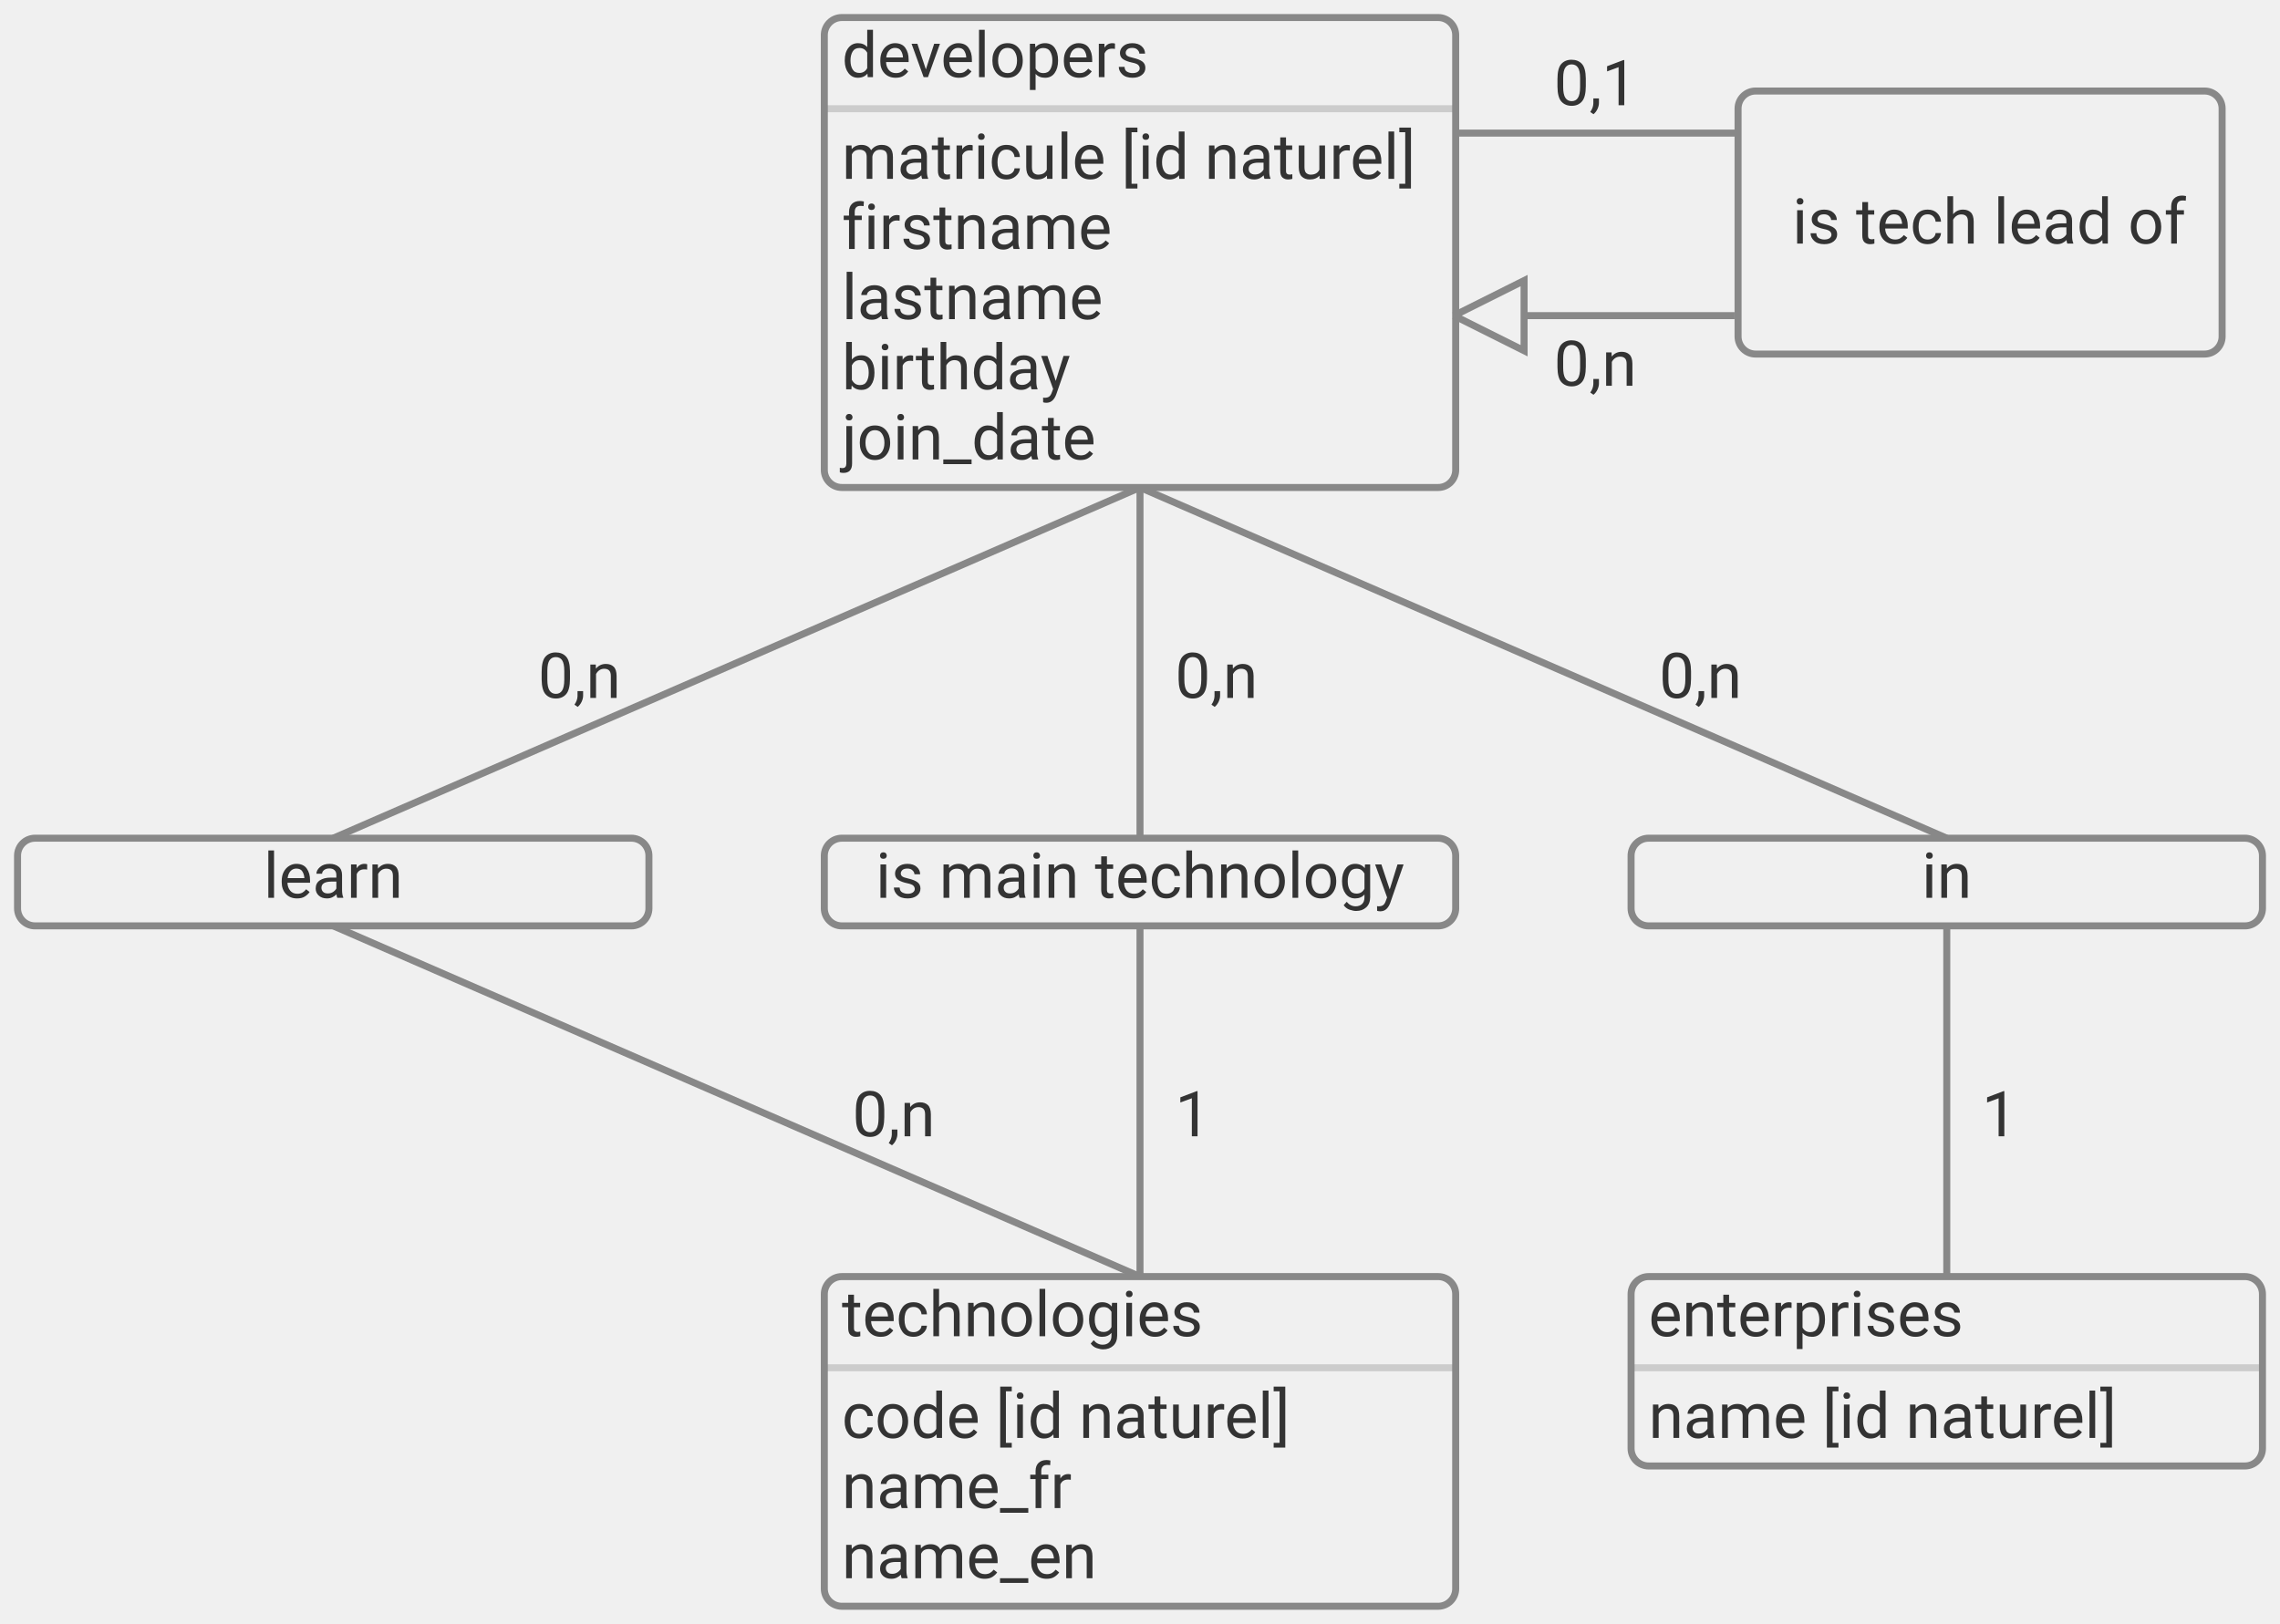
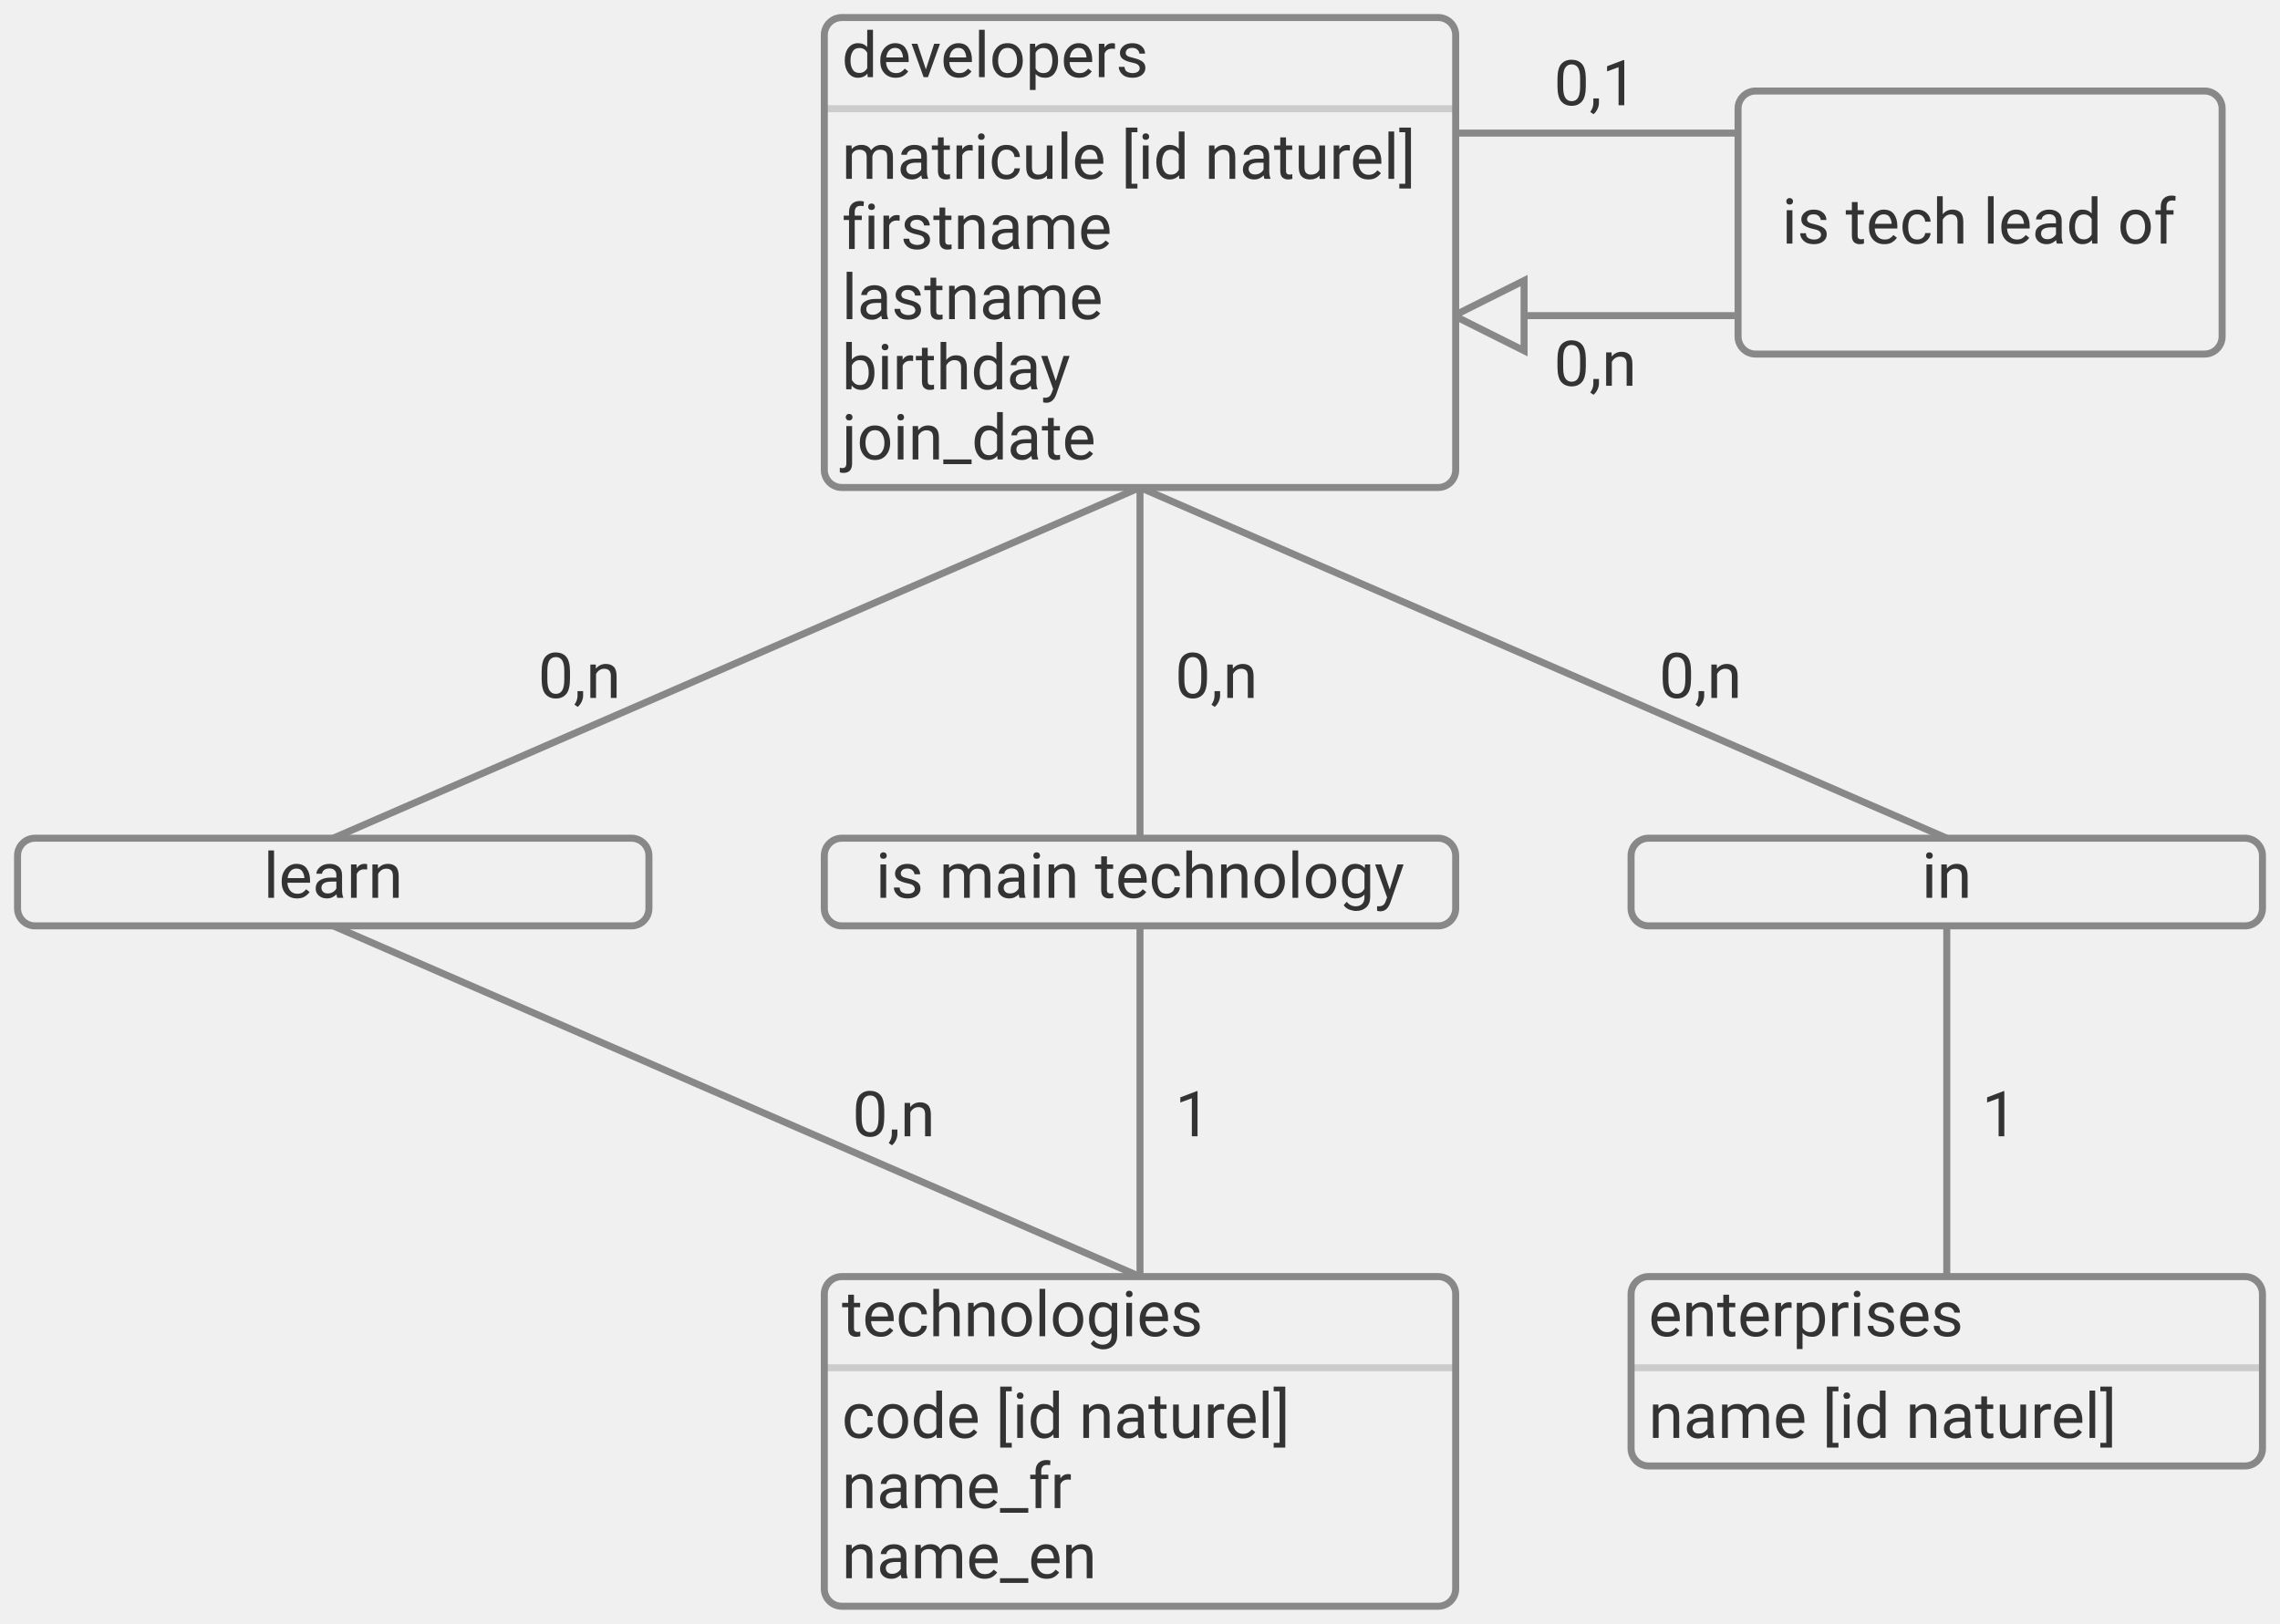
<svg xmlns="http://www.w3.org/2000/svg" width="650px" height="463px" viewBox="-5 -5 650 463">
  <style>
        text {
            fill: #333;
            font-family: Roboto, Arial, sans-serif;
        }

        text {
            font-size: 18px;
        }

        .node text {
            font-size: unset;
        }

        .node line {
            stroke: #ccc;
        }

        .node .background, .tech-lead rect, .tech-lead path {
            fill: #f0f0f0;
        }

        .node .border, .tech-lead .border {
            fill: transparent;
            stroke: #888;
            stroke-width: 2;
        }

        .link, .tech-lead line, .tech-lead path {
            stroke: #888;
            stroke-width: 2;
        }
    </style>
  <g transform="translate(320, 134)">
    <line class="link" x1="0" y1="0" x2="-230" y2="100" />
    <text text-anchor="end" x="-148" y="60">0,n</text>
  </g>
  <g transform="translate(90, 259)">
    <line class="link" x1="0" y1="0" x2="230" y2="100" />
    <text text-anchor="start" x="148" y="60">0,n</text>
  </g>
  <g transform="translate(320, 134)">
    <line class="link" x1="0" y1="0" x2="0" y2="100" />
    <text text-anchor="start" x="10" y="60">0,n</text>
  </g>
  <g transform="translate(320, 259)">
    <line class="link" x1="0" y1="0" x2="0" y2="100" />
    <text text-anchor="start" x="10" y="60">1</text>
  </g>
  <g transform="translate(320, 134)">
    <line class="link" x1="0" y1="0" x2="230" y2="100" />
    <text text-anchor="start" x="148" y="60">0,n</text>
  </g>
  <g transform="translate(550, 259)">
    <line class="link" x1="0" y1="0" x2="0" y2="100" />
    <text text-anchor="start" x="10" y="60">1</text>
  </g>
  <g class="node" transform="translate(235, 0)">
    <rect class="background" x="-5" rx="5" width="180" height="134" />
    <text text-anchor="start" x="0" y="17">developers
        </text>
    <g transform="translate(0, 29)">
      <line stroke-width="2" x1="-5" x2="175" y1="-3" y2="-3" />
      <text fill="white" text-anchor="start" x="0" y="17">matricule [id naturel]
            </text>
      <text fill="white" text-anchor="start" x="0" y="37">firstname
            </text>
      <text fill="white" text-anchor="start" x="0" y="57">lastname</text>
      <text fill="white" text-anchor="start" x="0" y="77">birthday
            </text>
      <text fill="white" text-anchor="start" x="0" y="97">join_date
            </text>
    </g>
    <rect class="border" x="-5" rx="5" width="180" height="134" />
  </g>
  <g class="node" transform="translate(5, 234)">
    <rect class="background" x="-5" rx="5" width="180" height="25" />
    <text text-anchor="middle" x="85" y="17">learn
        </text>
    <rect class="border" x="-5" rx="5" width="180" height="25" />
  </g>
  <g class="node" transform="translate(235, 234)">
    <rect class="background" x="-5" rx="5" width="180" height="25" />
    <text text-anchor="middle" x="85" y="17">is main technology
        </text>
    <rect class="border" x="-5" rx="5" width="180" height="25" />
  </g>
  <g class="node" transform="translate(465, 234)">
    <rect class="background" x="-5" rx="5" width="180" height="25" />
    <text text-anchor="middle" x="85" y="17">in
        </text>
    <rect class="border" x="-5" rx="5" width="180" height="25" />
  </g>
  <g class="node" transform="translate(235, 359)">
    <rect class="background" x="-5" rx="5" width="180" height="94" />
    <text text-anchor="start" x="0" y="17">technologies
        </text>
    <g transform="translate(0, 29)">
      <line stroke-width="2" x1="-5" x2="175" y1="-3" y2="-3" />
      <text fill="white" text-anchor="start" x="0" y="17">code [id naturel]
            </text>
      <text fill="white" text-anchor="start" x="0" y="37">name_fr</text>
      <text fill="white" text-anchor="start" x="0" y="57">name_en
            </text>
    </g>
    <rect class="border" x="-5" rx="5" width="180" height="94" />
  </g>
  <g class="node" transform="translate(465, 359)">
    <rect class="background" x="-5" rx="5" width="180" height="54" />
    <text text-anchor="start" x="0" y="17">enterprises
        </text>
    <g transform="translate(0, 29)">
      <line stroke-width="2" x1="-5" x2="175" y1="-3" y2="-3" />
      <text fill="white" text-anchor="start" x="0" y="17">name [id naturel]
            </text>
    </g>
    <rect class="border" x="-5" rx="5" width="180" height="54" />
  </g>
  <g class="tech-lead" id="svg_65">
    <rect x="490.5" y="20.953" width="138" height="75" id="svg_49" />
-     <text stroke-width="0" x="505.969" y="64.453" id="svg_50" font-size="18" text-anchor="start" xml:space="preserve">is tech lead of</text>
+     <text stroke-width="0" x="503" y="64.453" id="svg_50" font-size="18" text-anchor="start" xml:space="preserve">is tech lead of</text>
    <line x1="490.5" y1="32.953" x2="410.444" y2="32.953" id="svg_52" />
    <line x1="409.5" y1="85" x2="489.506" y2="85" id="svg_53" />
    <path d="m 409.5 85 l 20 -10 l 0 20 l -20 -10 " />
    <text stroke-width="0" x="438" y="105" id="svg_56" font-size="18" text-anchor="start" xml:space="preserve">0,n</text>
    <text stroke-width="0" x="438" y="25" id="svg_58" font-size="18" text-anchor="start" xml:space="preserve">0,1</text>
    <rect class="border" rx="5" x="490.5" y="20.953" width="138" height="75" />
  </g>
</svg>
